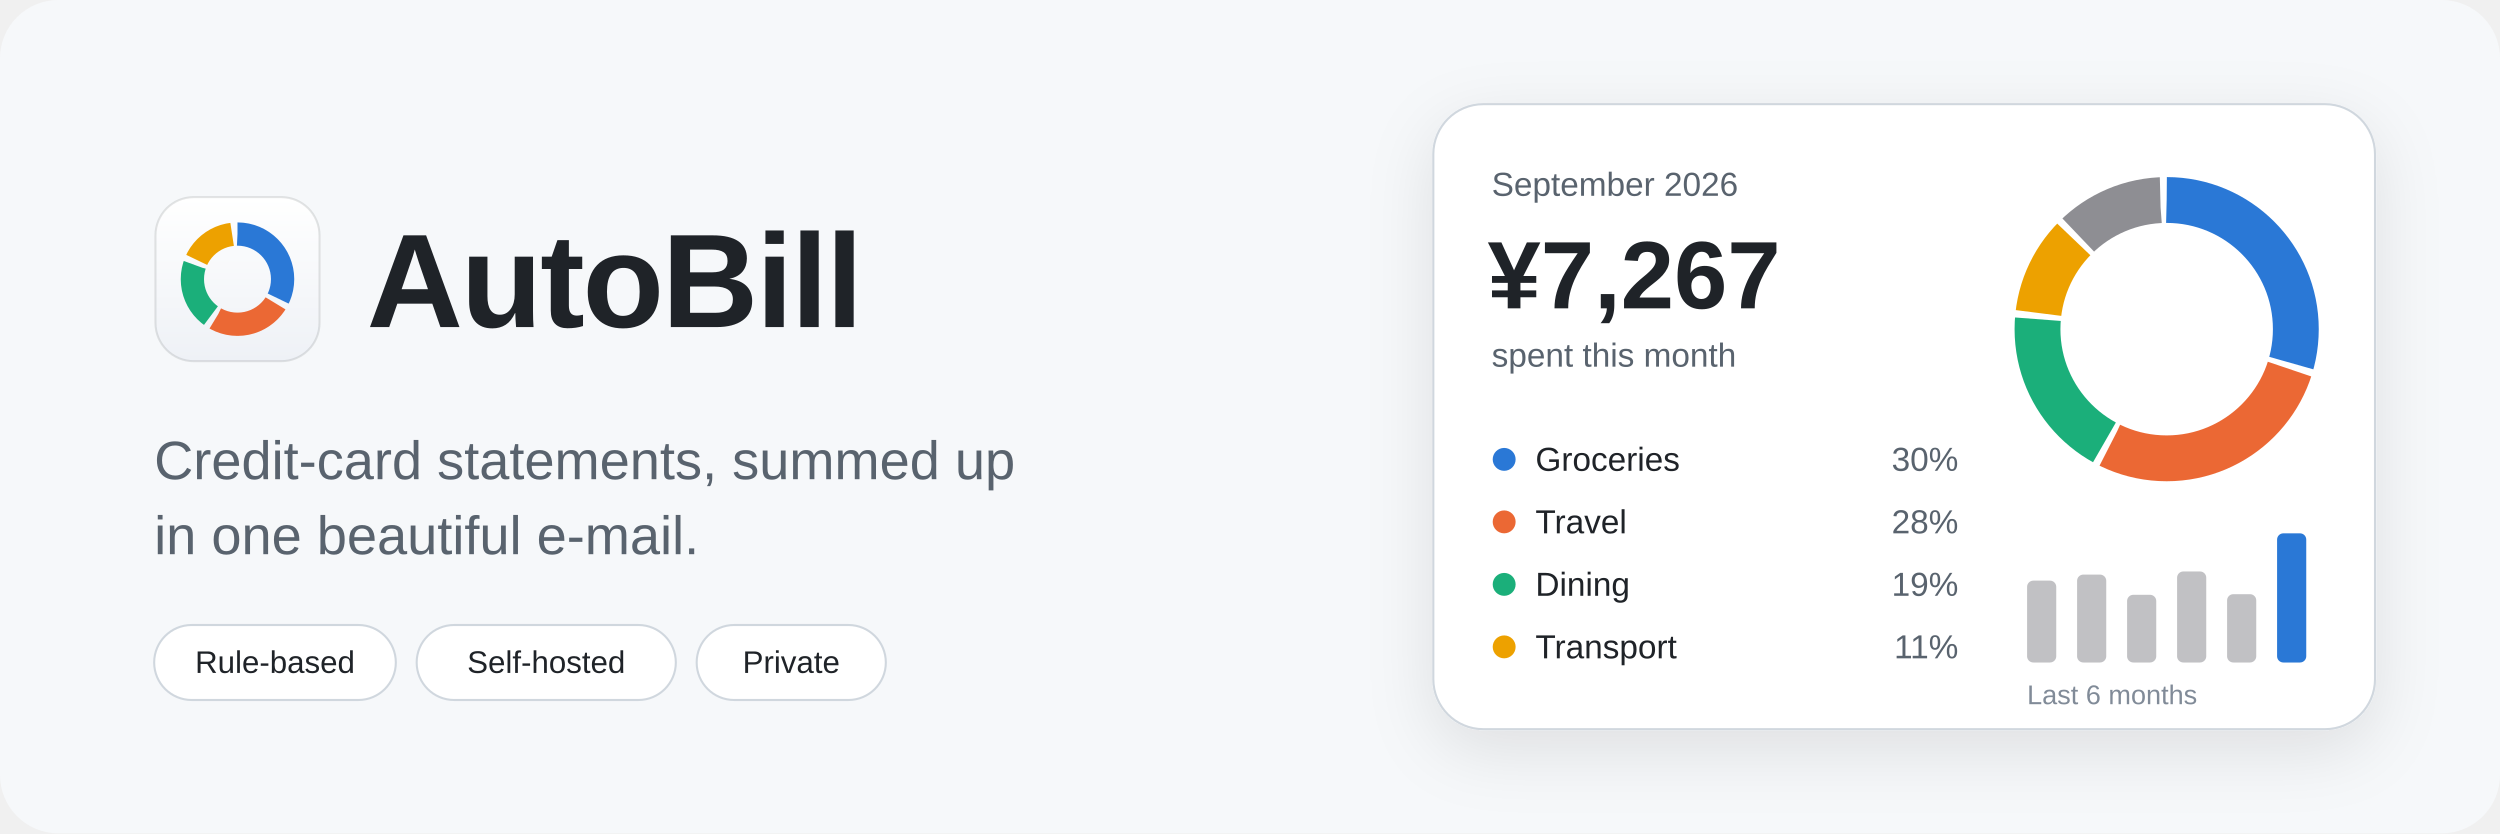
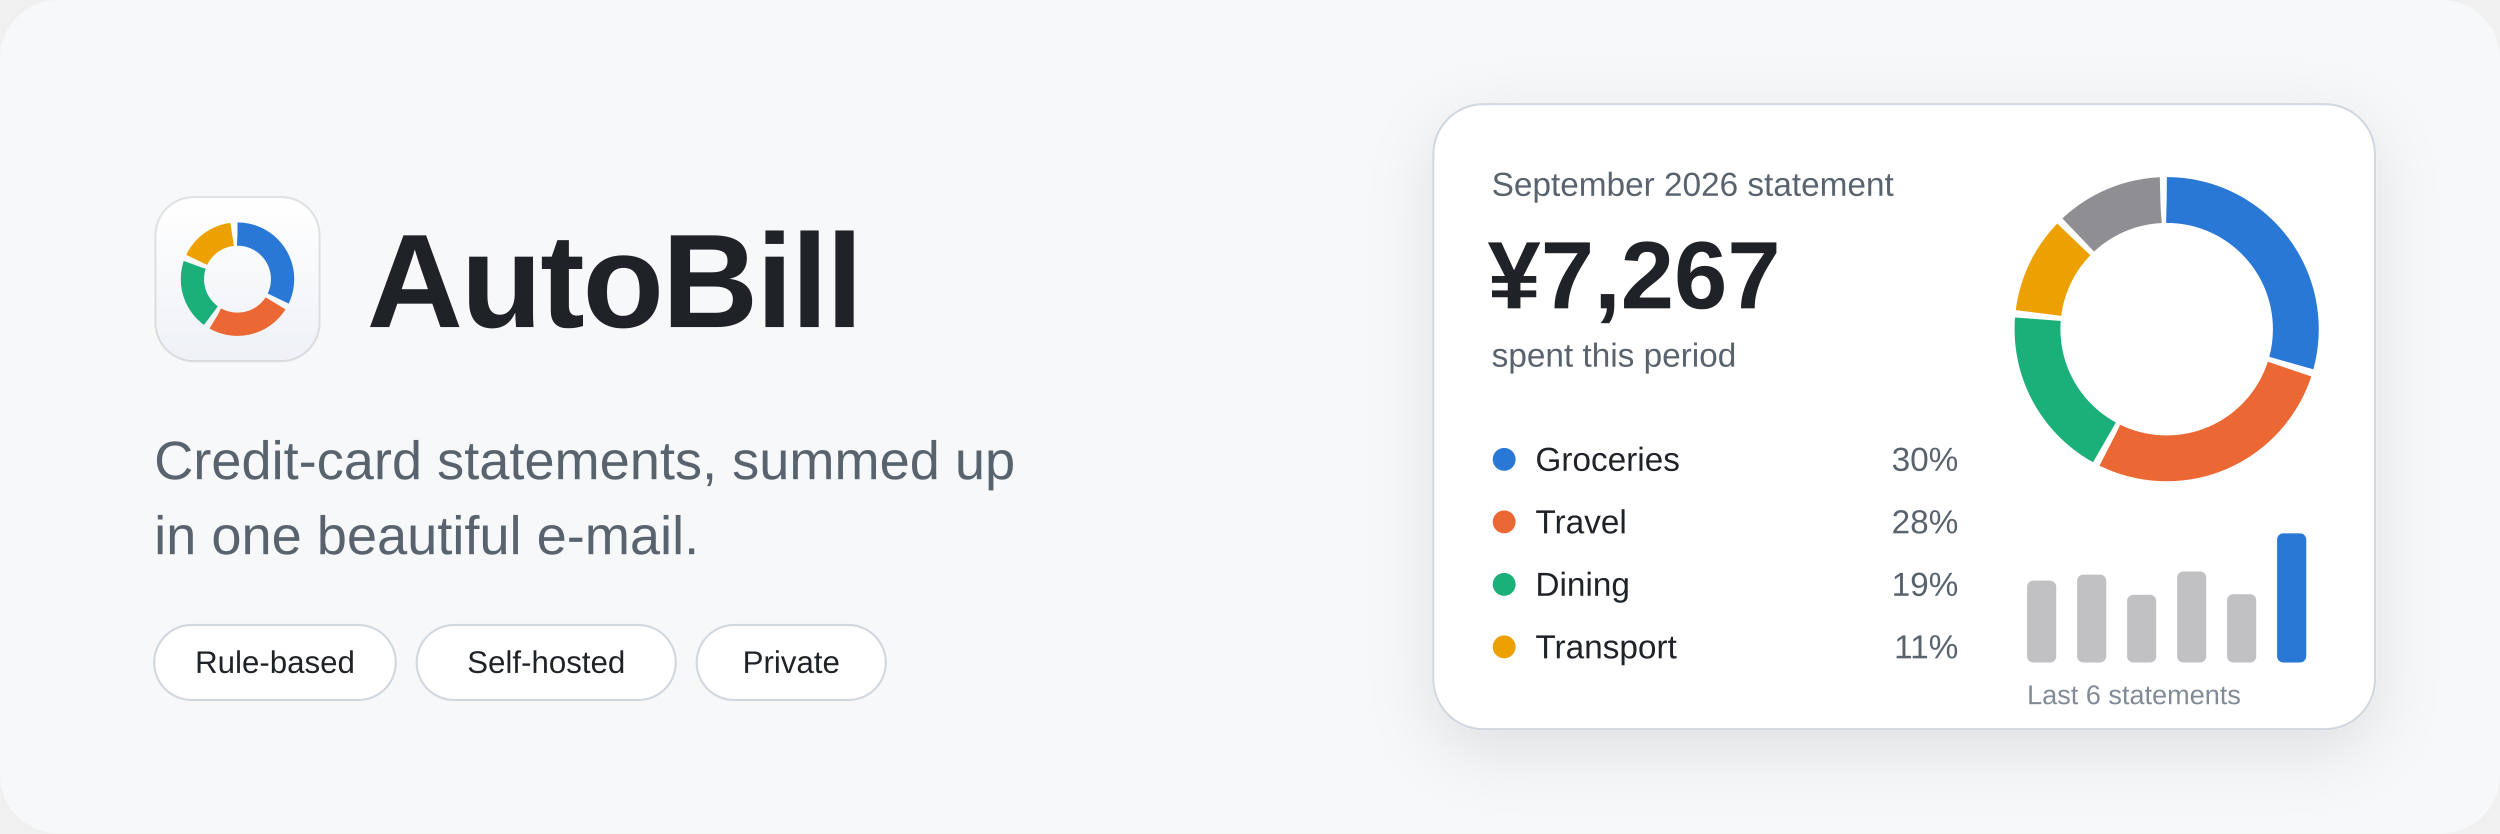
<svg xmlns="http://www.w3.org/2000/svg" width="1200" height="400" viewBox="0 0 1200 400" role="img" aria-label="AutoBill: credit-card statements, summed up in one e-mail">
  <style>
text { font-family: -apple-system, BlinkMacSystemFont, 'SF Pro Display', 'Segoe UI', 'Helvetica Neue', Arial, 'PingFang SC', 'Microsoft YaHei', 'Noto Sans CJK SC', sans-serif; }
.name { font-weight: 700; font-size: 64px; fill: #1f2328; letter-spacing: -1px; }
.tag { font-size: 26px; fill: #59636e; }
.pill { font-weight: 500; font-size: 15px; fill: #1f2328; }
.eyebrow { font-size: 16px; fill: #59636e; }
.total { font-family: ui-rounded, 'SF Pro Rounded', -apple-system, BlinkMacSystemFont, 'SF Pro Display', 'Segoe UI', 'Helvetica Neue', Arial, 'PingFang SC', 'Microsoft YaHei', 'Noto Sans CJK SC', sans-serif; font-weight: 700; font-size: 46px; fill: #1f2328; }
.cat { font-size: 16px; fill: #1f2328; }
.pct { font-size: 16px; fill: #59636e; font-variant-numeric: tabular-nums; }
.small { font-size: 13px; fill: #818b98; }

.up { animation: up .8s cubic-bezier(.32,.72,0,1) both; }
.grow { transform-box: fill-box; transform-origin: 50% 100%; animation: grow .7s cubic-bezier(.3,1.35,.5,1) both; }
@keyframes up { from { opacity: 0; transform: translateY(16px); }
                to { opacity: 1; transform: none; } }
@keyframes grow { from { transform: scaleY(0); } to { transform: none; } }
@media (prefers-reduced-motion: reduce) { .up, .grow, .sweep { animation: none; } }
</style>
  <defs>
    <filter id="shadow" x="-20%" y="-20%" width="140%" height="150%">
      <feDropShadow dx="0" dy="10" stdDeviation="16" flood-color="#000" flood-opacity="0.1" />
    </filter>
    <style>.sweep { animation: sweep 1.1s cubic-bezier(.45,0,.2,1) .45s both; }@keyframes sweep { from { stroke-dashoffset: 389.56; } to { stroke-dashoffset: 0; } }</style>
    <mask id="reveal">
      <circle class="sweep" cx="1040" cy="158" r="62" fill="none" stroke="#fff" stroke-width="40" stroke-dasharray="389.56 389.56" transform="rotate(-90 1040 158)" />
    </mask>
  </defs>
  <rect width="1200" height="400" rx="28" fill="#f6f8fa" />
  <g class="up">
    <g transform="translate(72 92) scale(0.6562)">
      <defs>
        <linearGradient id="icon-bg" x1="0" y1="0" x2="0" y2="1">
          <stop offset="0" stop-color="#ffffff" />
          <stop offset="1" stop-color="#eef1f6" />
        </linearGradient>
      </defs>
      <rect x="4" y="4" width="120" height="120" rx="28" fill="url(#icon-bg)" stroke="#1f2328" stroke-opacity=".12" stroke-width="1.5" />
      <circle cx="64" cy="64" r="33" fill="none" stroke="#2a78d6" stroke-width="17" stroke-dasharray="66.50 207.35" stroke-dashoffset="-0.00" transform="rotate(-90 64 64)" />
      <circle cx="64" cy="64" r="33" fill="none" stroke="#eb6834" stroke-width="17" stroke-dasharray="49.91 207.35" stroke-dashoffset="-70.50" transform="rotate(-90 64 64)" />
      <circle cx="64" cy="64" r="33" fill="none" stroke="#1baf7a" stroke-width="17" stroke-dasharray="41.62 207.35" stroke-dashoffset="-124.41" transform="rotate(-90 64 64)" />
      <circle cx="64" cy="64" r="33" fill="none" stroke="#eda100" stroke-width="17" stroke-dasharray="33.32 207.35" stroke-dashoffset="-170.02" transform="rotate(-90 64 64)" />
    </g>
    <text class="name" x="176" y="157">AutoBill</text>
    <text class="tag" x="74" y="230">Credit-card statements, summed up</text>
    <text class="tag" x="74" y="266">in one beautiful e-mail.</text>
    <rect x="74.0" y="300" width="116.0" height="36" rx="18" fill="#ffffff" stroke="#d0d7de" />
    <text class="pill" x="132.0" y="323" text-anchor="middle">Rule-based</text>
    <rect x="200.0" y="300" width="124.4" height="36" rx="18" fill="#ffffff" stroke="#d0d7de" />
    <text class="pill" x="262.2" y="323" text-anchor="middle">Self-hosted</text>
    <rect x="334.4" y="300" width="90.8" height="36" rx="18" fill="#ffffff" stroke="#d0d7de" />
    <text class="pill" x="379.8" y="323" text-anchor="middle">Private</text>
  </g>
  <g class="up" style="animation-delay:.12s">
    <rect x="688" y="50" width="452" height="300" rx="24" fill="#ffffff" stroke="#d0d7de" filter="url(#shadow)" />
-     <text class="eyebrow" x="716" y="94">September 2026</text>
+     <text class="eyebrow" x="716" y="94">September 2026 statement</text>
    <text class="total" x="714" y="148">¥7,267</text>
-     <text class="eyebrow" x="716" y="176">spent this month</text>
+     <text class="eyebrow" x="716" y="176">spent this period</text>
    <g class="up" style="animation-delay:0.55s">
      <circle cx="722" cy="220.5" r="5.5" fill="#2a78d6" />
      <text class="cat" x="737" y="226">Groceries</text>
      <text class="pct" x="940" y="226" text-anchor="end">30%</text>
    </g>
    <g class="up" style="animation-delay:0.63s">
      <circle cx="722" cy="250.5" r="5.5" fill="#eb6834" />
      <text class="cat" x="737" y="256">Travel</text>
      <text class="pct" x="940" y="256" text-anchor="end">28%</text>
    </g>
    <g class="up" style="animation-delay:0.71s">
      <circle cx="722" cy="280.5" r="5.5" fill="#1baf7a" />
      <text class="cat" x="737" y="286">Dining</text>
      <text class="pct" x="940" y="286" text-anchor="end">19%</text>
    </g>
    <g class="up" style="animation-delay:0.79s">
      <circle cx="722" cy="310.5" r="5.5" fill="#eda100" />
      <text class="cat" x="737" y="316">Transport</text>
      <text class="pct" x="940" y="316" text-anchor="end">11%</text>
    </g>
    <g mask="url(#reveal)">
      <circle cx="1040" cy="158" r="62" fill="none" stroke="#2a78d6" stroke-width="22" stroke-dasharray="113.87 389.56" stroke-dashoffset="-0.00" transform="rotate(-90 1040 158)" />
      <circle cx="1040" cy="158" r="62" fill="none" stroke="#eb6834" stroke-width="22" stroke-dasharray="106.08 389.56" stroke-dashoffset="-116.87" transform="rotate(-90 1040 158)" />
      <circle cx="1040" cy="158" r="62" fill="none" stroke="#1baf7a" stroke-width="22" stroke-dasharray="71.02 389.56" stroke-dashoffset="-225.94" transform="rotate(-90 1040 158)" />
      <circle cx="1040" cy="158" r="62" fill="none" stroke="#eda100" stroke-width="22" stroke-dasharray="39.85 389.56" stroke-dashoffset="-299.96" transform="rotate(-90 1040 158)" />
      <circle cx="1040" cy="158" r="62" fill="none" stroke="#8e8e93" stroke-width="22" stroke-dasharray="43.75 389.56" stroke-dashoffset="-342.81" transform="rotate(-90 1040 158)" />
    </g>
    <rect class="grow" style="animation-delay:0.70s" x="973" y="278.7" width="14" height="39.3" rx="3" fill="#8e8e93" fill-opacity=".55" />
    <rect class="grow" style="animation-delay:0.76s" x="997" y="275.8" width="14" height="42.2" rx="3" fill="#8e8e93" fill-opacity=".55" />
    <rect class="grow" style="animation-delay:0.82s" x="1021" y="285.5" width="14" height="32.5" rx="3" fill="#8e8e93" fill-opacity=".55" />
    <rect class="grow" style="animation-delay:0.88s" x="1045" y="274.3" width="14" height="43.7" rx="3" fill="#8e8e93" fill-opacity=".55" />
    <rect class="grow" style="animation-delay:0.94s" x="1069" y="285.2" width="14" height="32.8" rx="3" fill="#8e8e93" fill-opacity=".55" />
    <rect class="grow" style="animation-delay:1.00s" x="1093" y="256.0" width="14" height="62.0" rx="3" fill="#2a78d6" />
-     <text class="small" x="973" y="338">Last 6 months</text>
+     <text class="small" x="973" y="338">Last 6 statements</text>
  </g>
</svg>
